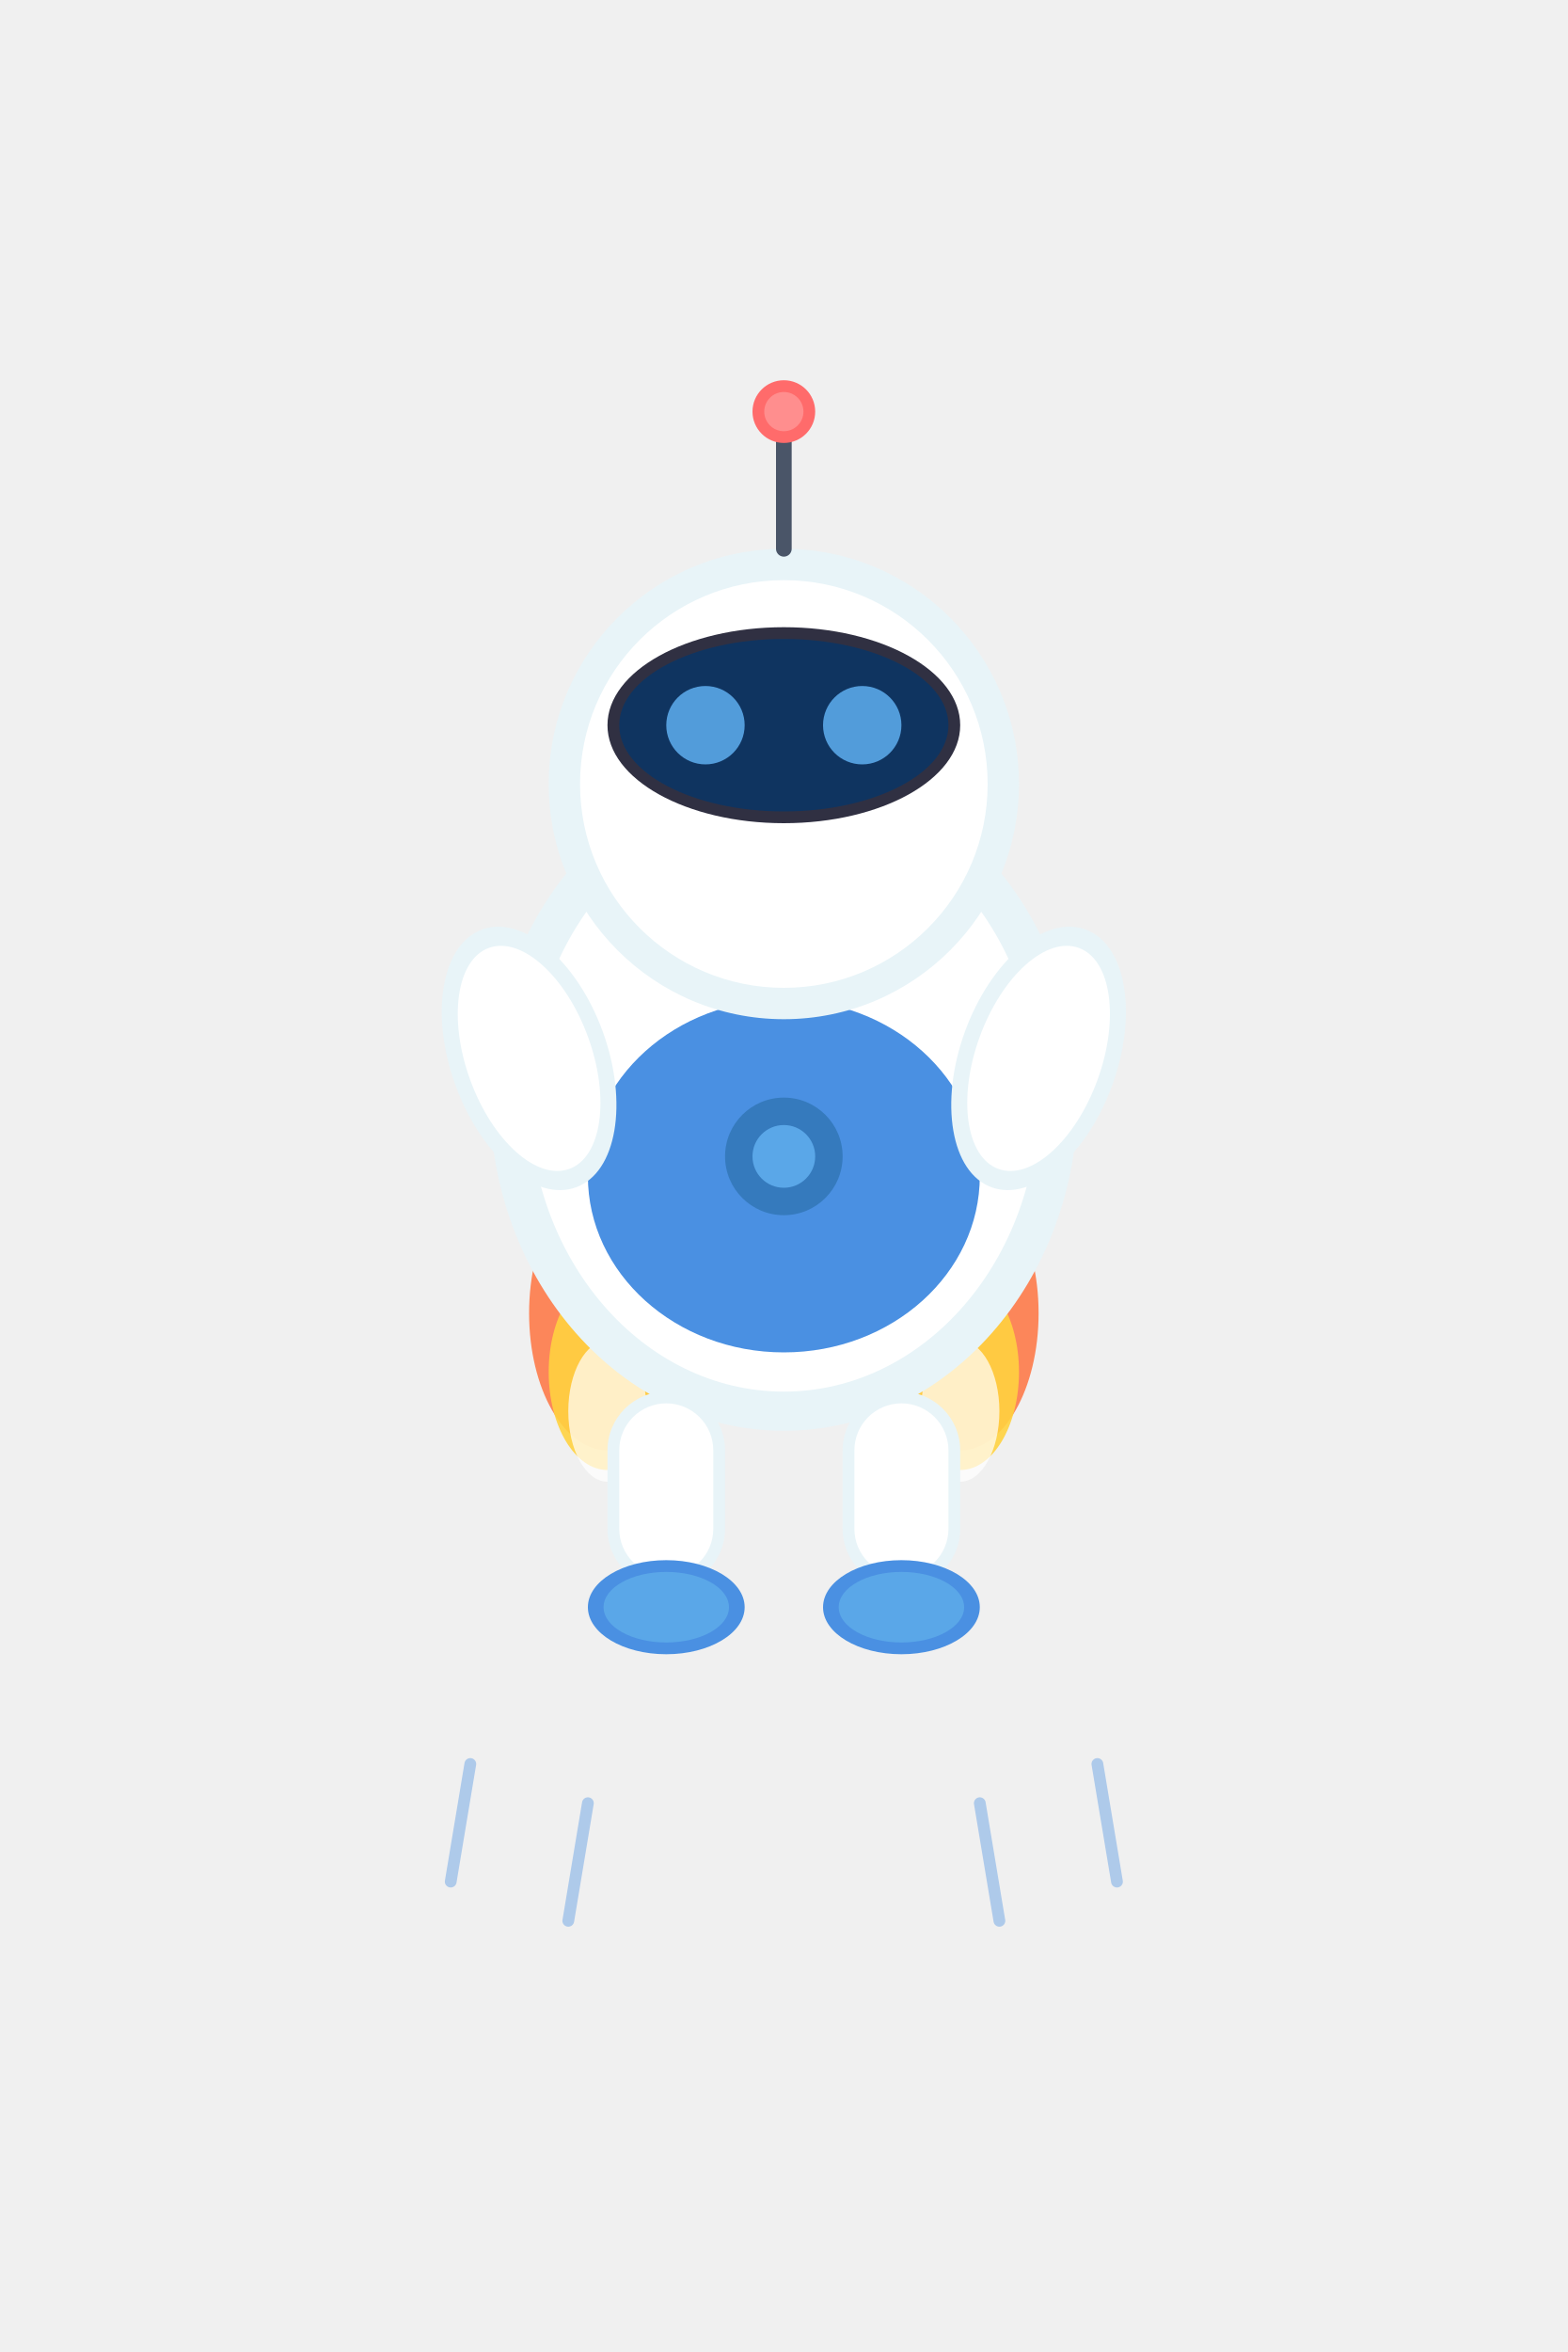
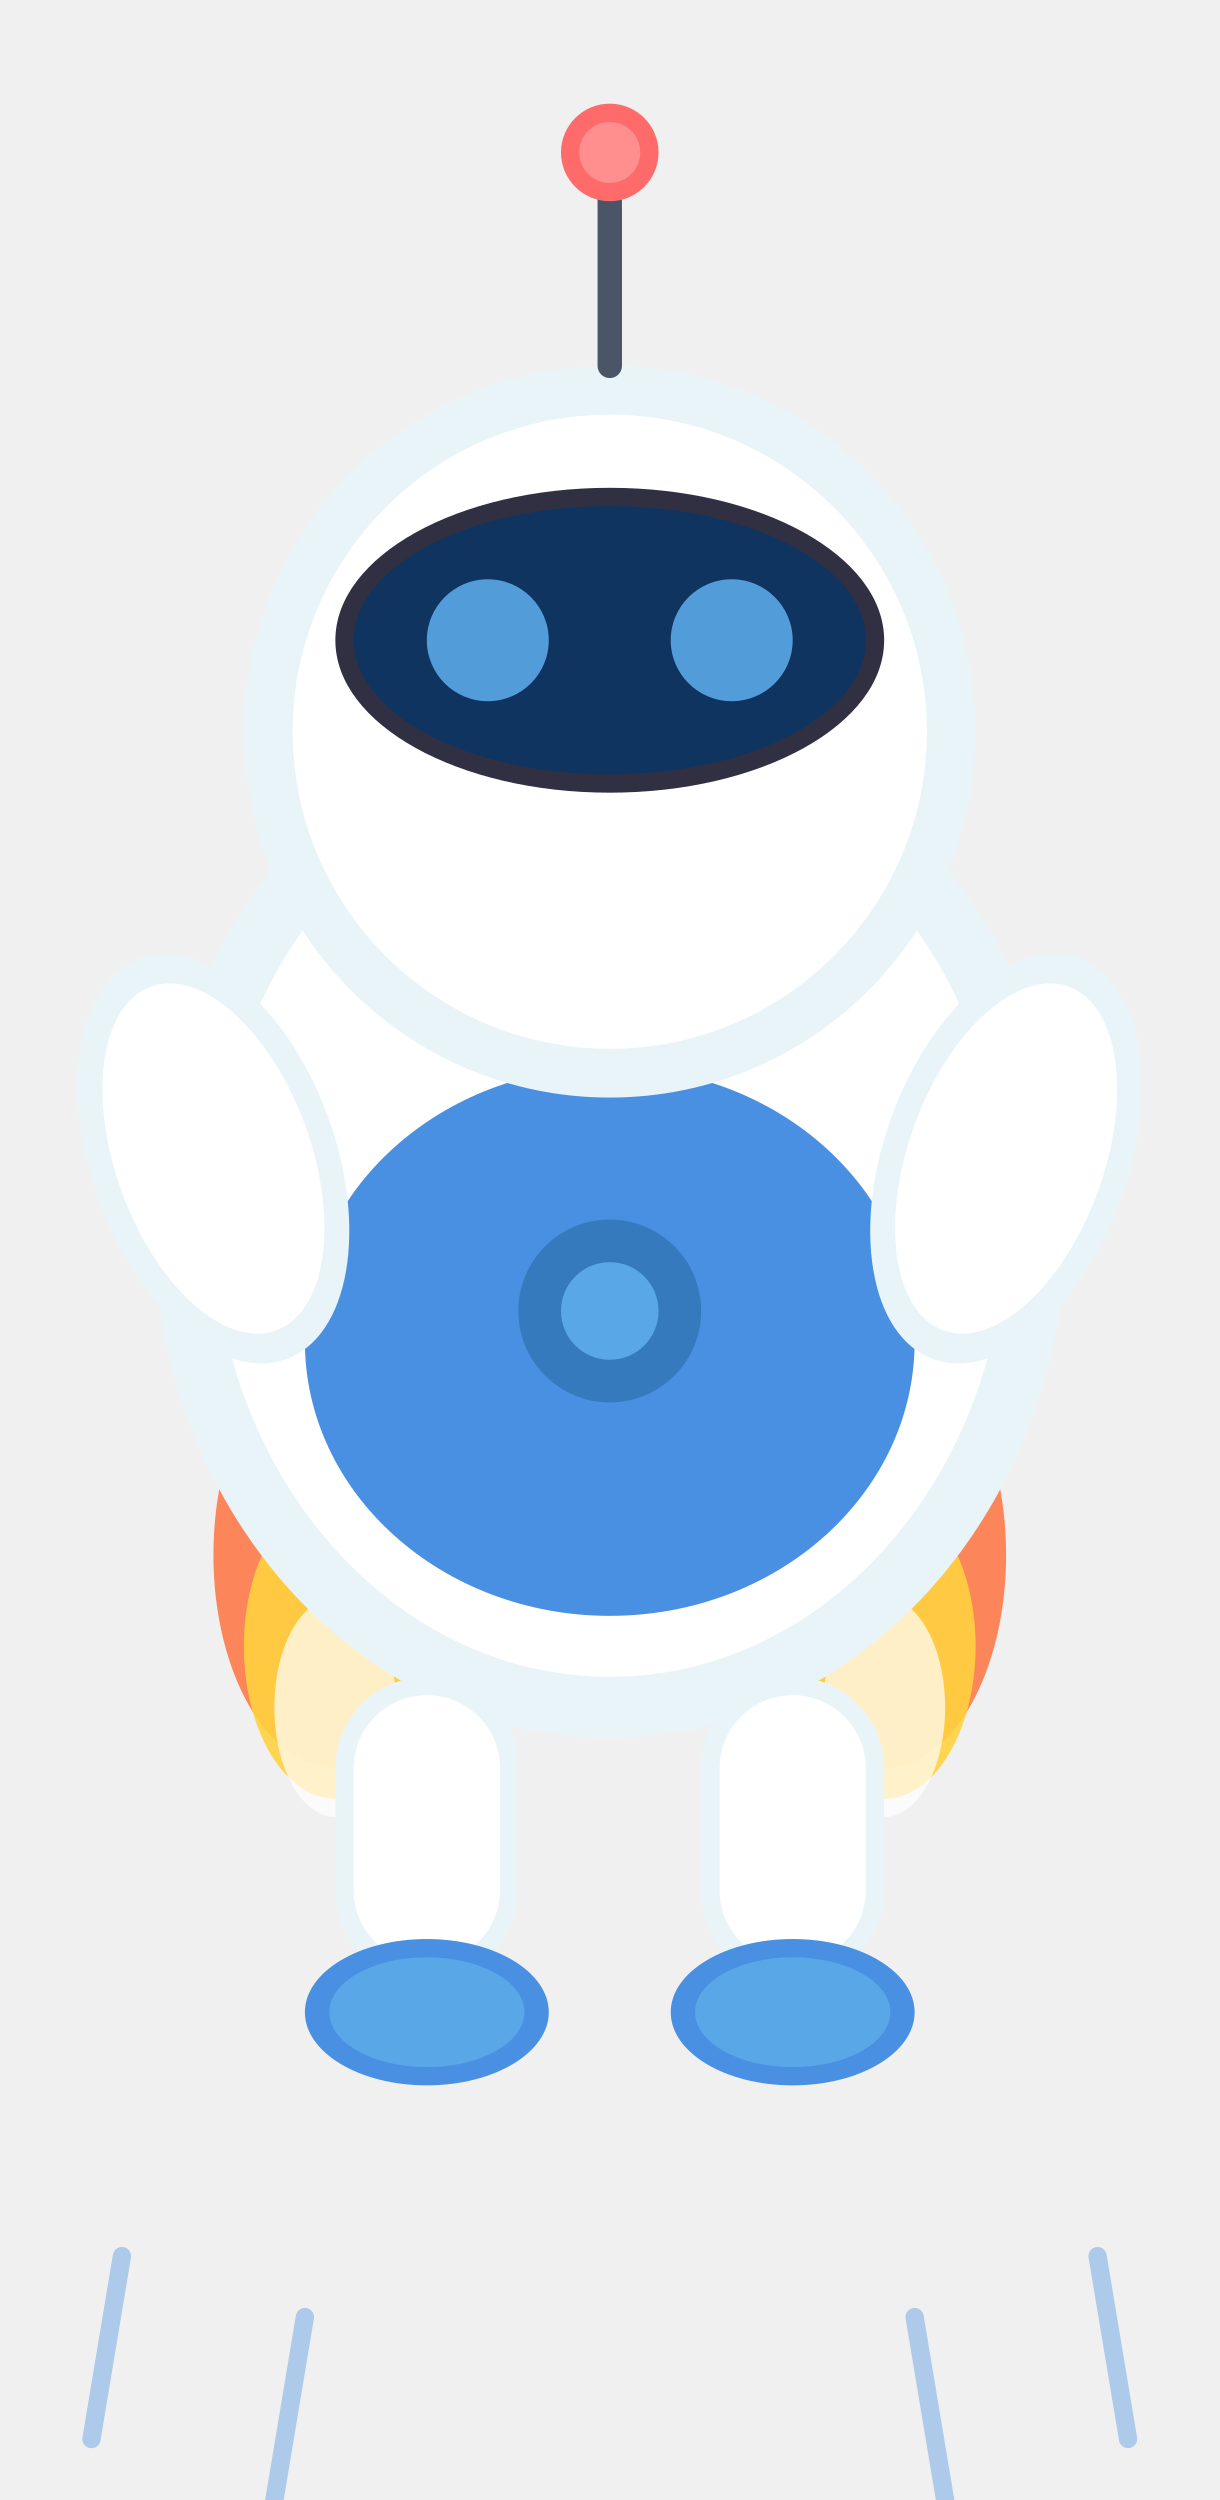
- <svg xmlns="http://www.w3.org/2000/svg" viewBox="0 0 400 600" width="400" height="600">
+ <svg xmlns="http://www.w3.org/2000/svg" viewBox="100 80 200 410" width="100%" height="100%">
  <g id="flames">
    <ellipse cx="155" cy="335" rx="20" ry="35" fill="#FF6B35" opacity="0.8">
      <animate attributeName="ry" values="35;45;35" dur="0.3s" repeatCount="indefinite" />
      <animate attributeName="opacity" values="0.8;1;0.8" dur="0.3s" repeatCount="indefinite" />
    </ellipse>
    <ellipse cx="155" cy="350" rx="15" ry="25" fill="#FFD23F" opacity="0.9">
      <animate attributeName="ry" values="25;32;25" dur="0.3s" repeatCount="indefinite" />
    </ellipse>
    <ellipse cx="155" cy="360" rx="10" ry="18" fill="#FFFFFF" opacity="0.7">
      <animate attributeName="ry" values="18;24;18" dur="0.3s" repeatCount="indefinite" />
    </ellipse>
    <ellipse cx="245" cy="335" rx="20" ry="35" fill="#FF6B35" opacity="0.8">
      <animate attributeName="ry" values="35;45;35" dur="0.3s" repeatCount="indefinite" />
      <animate attributeName="opacity" values="0.8;1;0.8" dur="0.3s" repeatCount="indefinite" />
    </ellipse>
    <ellipse cx="245" cy="350" rx="15" ry="25" fill="#FFD23F" opacity="0.9">
      <animate attributeName="ry" values="25;32;25" dur="0.3s" repeatCount="indefinite" />
    </ellipse>
    <ellipse cx="245" cy="360" rx="10" ry="18" fill="#FFFFFF" opacity="0.7">
      <animate attributeName="ry" values="18;24;18" dur="0.3s" repeatCount="indefinite" />
    </ellipse>
  </g>
  <ellipse cx="200" cy="280" rx="75" ry="85" fill="#E8F4F8" />
  <ellipse cx="200" cy="280" rx="65" ry="75" fill="#FFFFFF" />
  <ellipse cx="200" cy="300" rx="50" ry="45" fill="#4A90E2" />
  <circle cx="200" cy="295" r="15" fill="#357ABD" />
  <circle cx="200" cy="295" r="8" fill="#5AA7E8" />
  <g id="left-arm">
    <ellipse cx="135" cy="270" rx="20" ry="35" fill="#E8F4F8" transform="rotate(-20 135 270)" />
    <ellipse cx="135" cy="270" rx="16" ry="30" fill="#FFFFFF" transform="rotate(-20 135 270)" />
  </g>
  <g id="right-arm">
    <ellipse cx="265" cy="270" rx="20" ry="35" fill="#E8F4F8" transform="rotate(20 265 270)" />
    <ellipse cx="265" cy="270" rx="16" ry="30" fill="#FFFFFF" transform="rotate(20 265 270)" />
  </g>
  <circle cx="200" cy="200" r="60" fill="#E8F4F8" />
  <circle cx="200" cy="200" r="52" fill="#FFFFFF" />
  <ellipse cx="200" cy="185" rx="45" ry="25" fill="#1a1a2e" opacity="0.9" />
  <ellipse cx="200" cy="185" rx="42" ry="22" fill="#0f3460" />
  <circle cx="180" cy="185" r="10" fill="#5AA7E8" opacity="0.9" />
  <circle cx="220" cy="185" r="10" fill="#5AA7E8" opacity="0.9" />
  <line x1="200" y1="140" x2="200" y2="110" stroke="#4A5568" stroke-width="4" stroke-linecap="round" />
  <circle cx="200" cy="105" r="8" fill="#FF6B6B" />
  <circle cx="200" cy="105" r="5" fill="#FF8E8E" />
  <g id="left-leg">
    <rect x="155" y="355" width="30" height="50" rx="15" fill="#E8F4F8" />
    <rect x="158" y="358" width="24" height="44" rx="12" fill="#FFFFFF" />
    <ellipse cx="170" cy="410" rx="20" ry="12" fill="#4A90E2" />
    <ellipse cx="170" cy="410" rx="16" ry="9" fill="#5AA7E8" />
  </g>
  <g id="right-leg">
    <rect x="215" y="355" width="30" height="50" rx="15" fill="#E8F4F8" />
    <rect x="218" y="358" width="24" height="44" rx="12" fill="#FFFFFF" />
    <ellipse cx="230" cy="410" rx="20" ry="12" fill="#4A90E2" />
    <ellipse cx="230" cy="410" rx="16" ry="9" fill="#5AA7E8" />
  </g>
  <g opacity="0.4">
    <line x1="120" y1="450" x2="115" y2="480" stroke="#4A90E2" stroke-width="3" stroke-linecap="round">
      <animate attributeName="opacity" values="0.4;0.1;0.4" dur="0.8s" repeatCount="indefinite" />
    </line>
    <line x1="150" y1="460" x2="145" y2="490" stroke="#4A90E2" stroke-width="3" stroke-linecap="round">
      <animate attributeName="opacity" values="0.3;0.1;0.3" dur="0.9s" repeatCount="indefinite" />
    </line>
    <line x1="250" y1="460" x2="255" y2="490" stroke="#4A90E2" stroke-width="3" stroke-linecap="round">
      <animate attributeName="opacity" values="0.3;0.1;0.3" dur="0.9s" repeatCount="indefinite" />
    </line>
    <line x1="280" y1="450" x2="285" y2="480" stroke="#4A90E2" stroke-width="3" stroke-linecap="round">
      <animate attributeName="opacity" values="0.4;0.1;0.4" dur="0.8s" repeatCount="indefinite" />
    </line>
  </g>
  <animateTransform attributeName="transform" attributeType="XML" type="translate" values="0 0; 0 -5; 0 0" dur="1.5s" repeatCount="indefinite" />
</svg>
